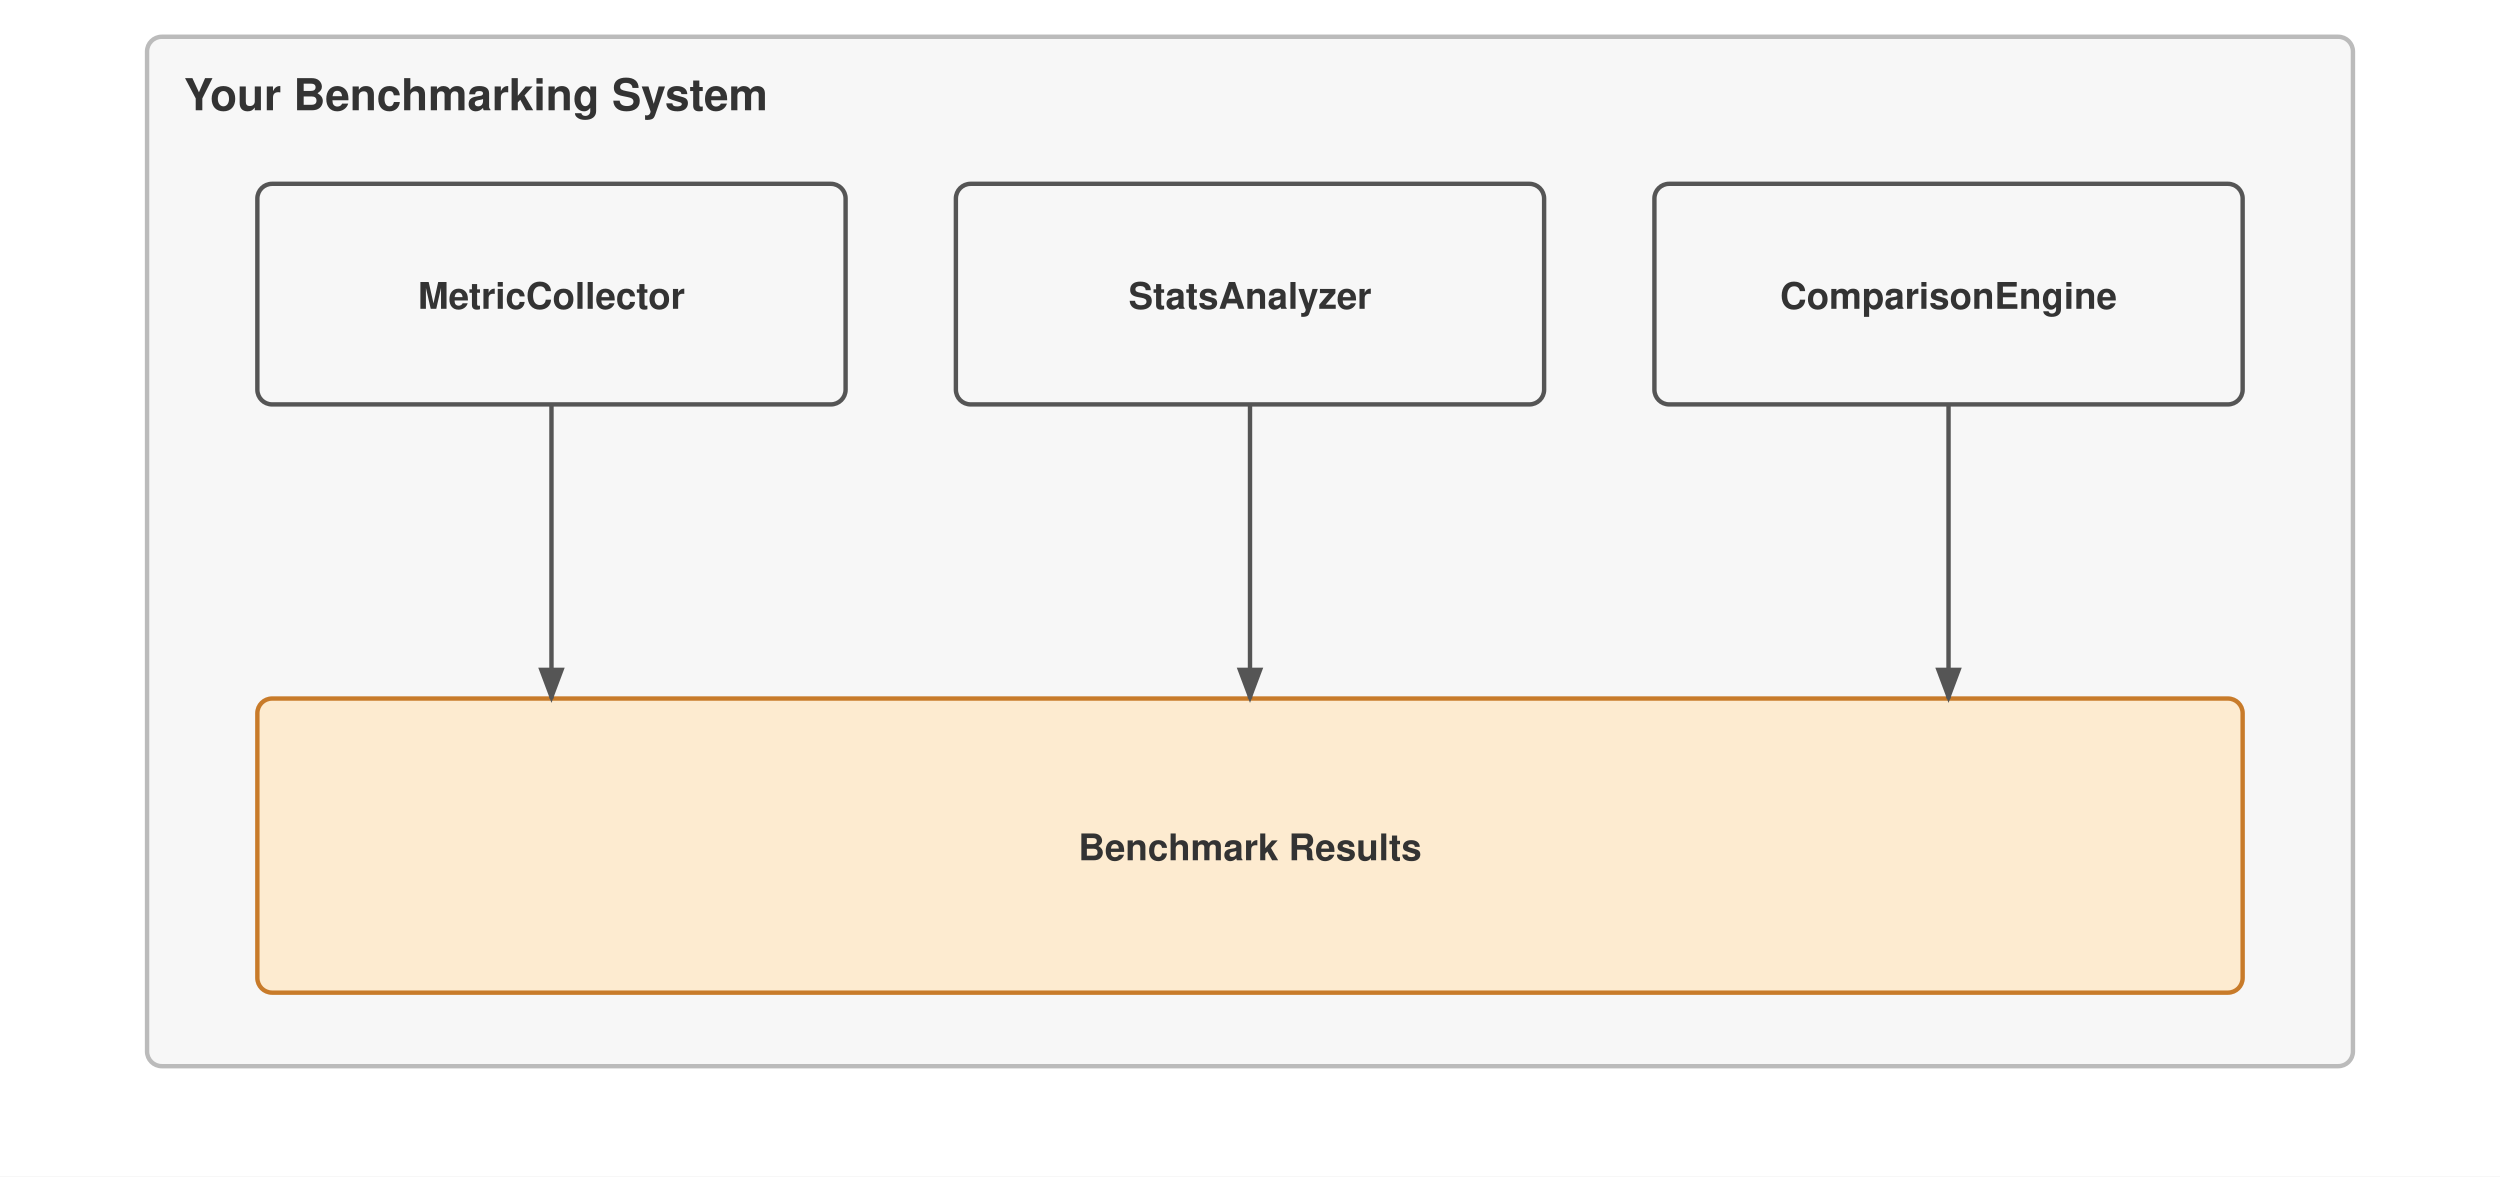
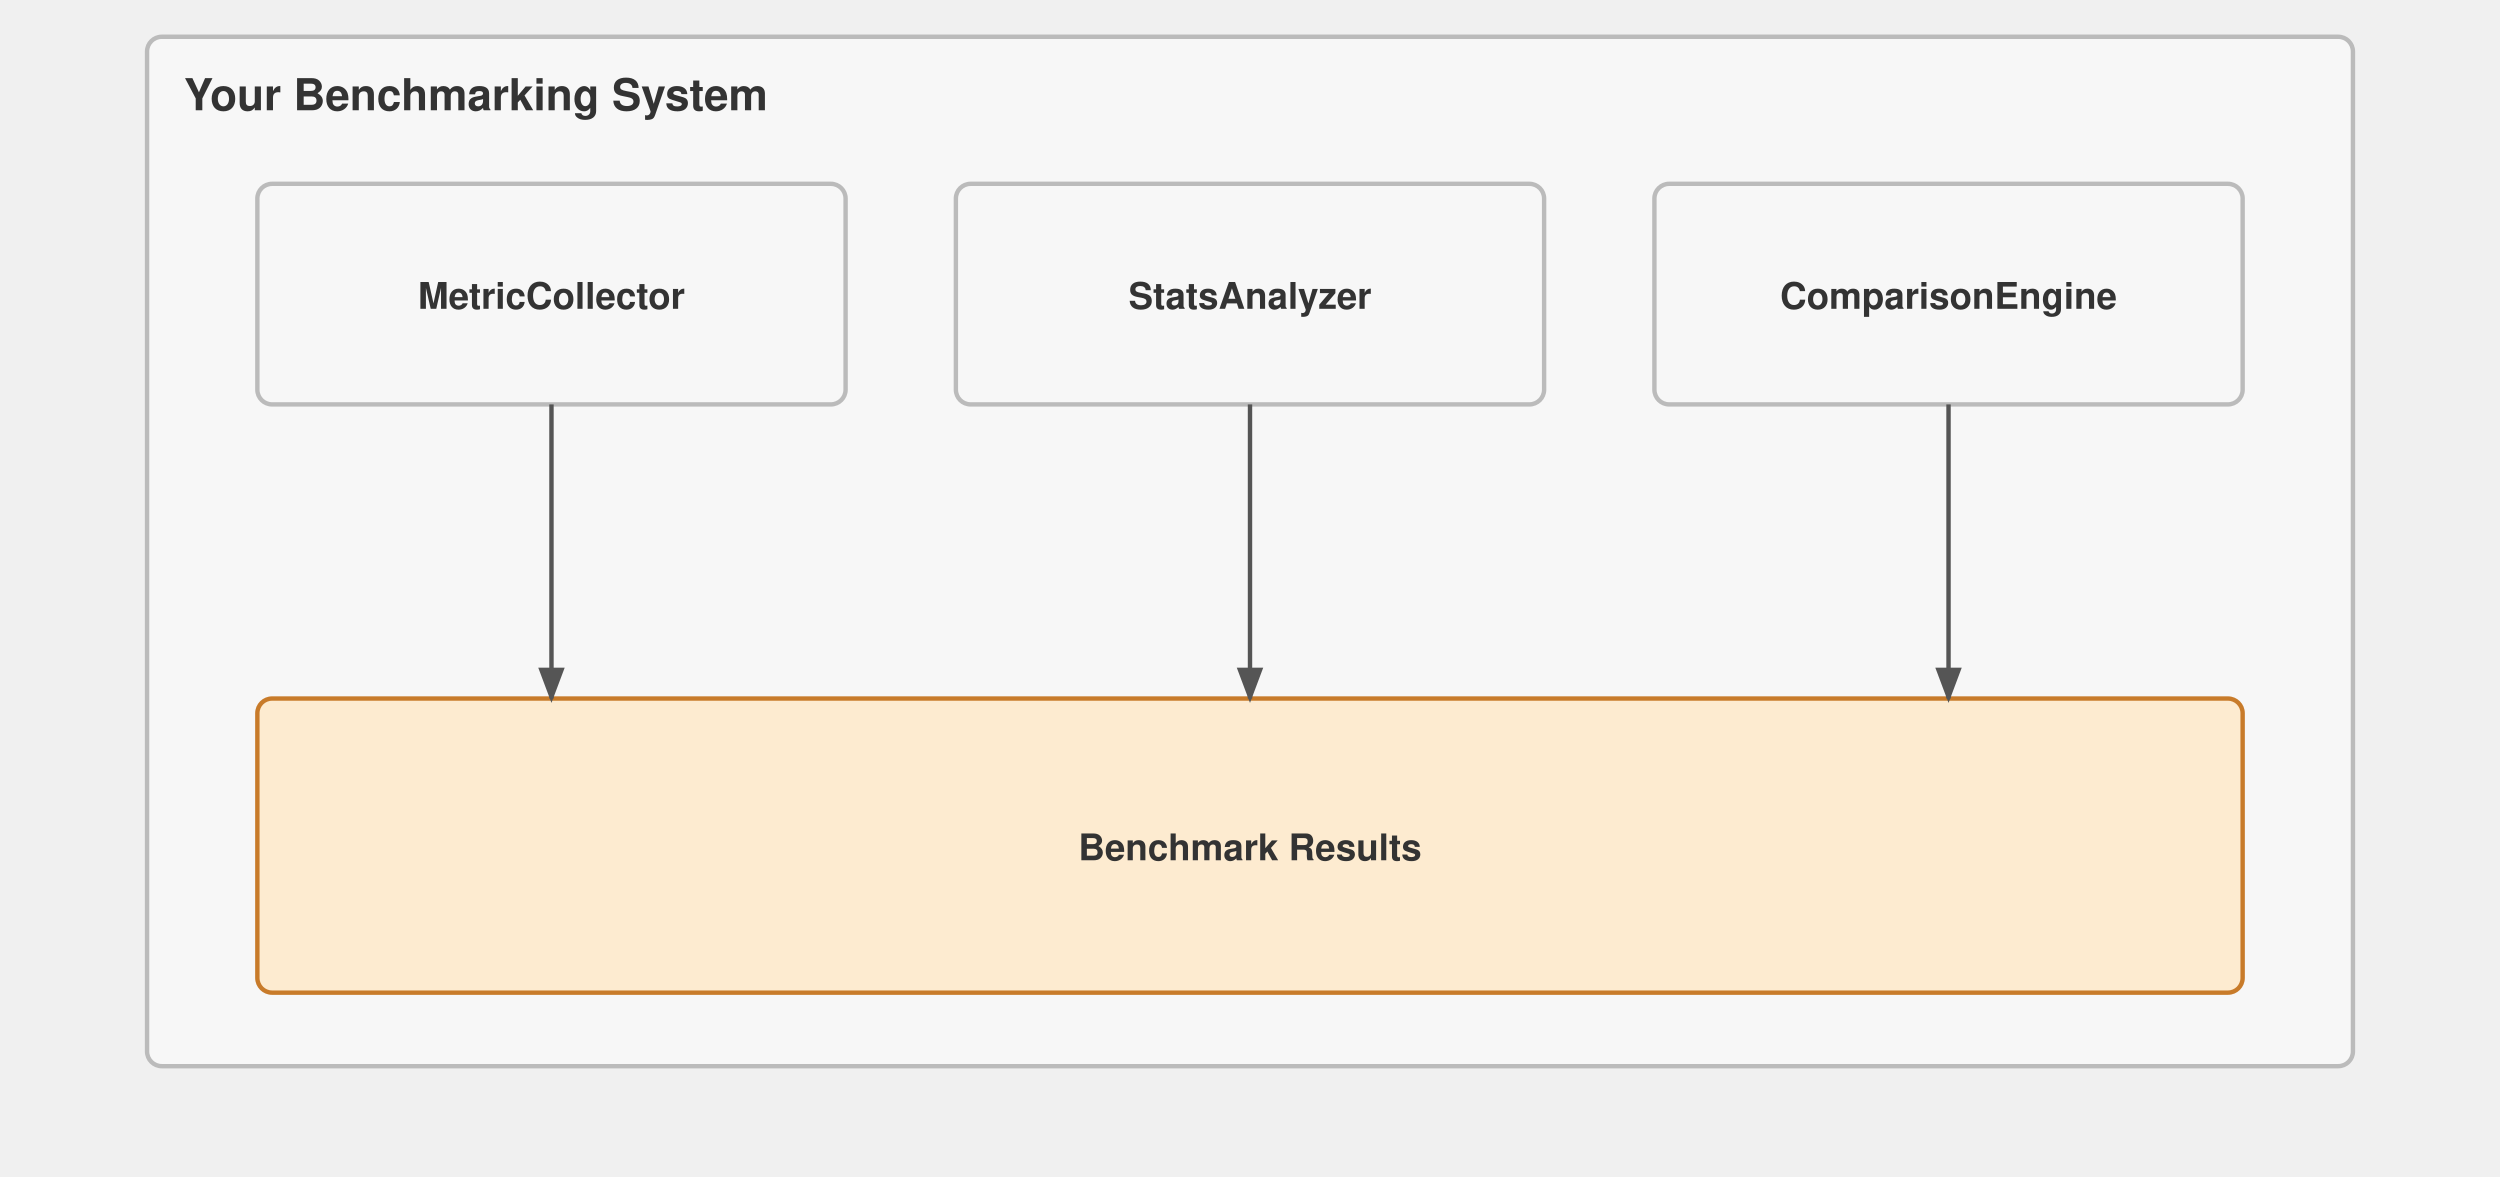
<svg xmlns="http://www.w3.org/2000/svg" viewBox="0 0 680 320" font-family="Helvetica Neue, Helvetica, Arial, sans-serif">
-   <rect width="680" height="320" fill="#ffffff" />
  <defs>
    <marker id="arrow" markerWidth="8" markerHeight="6" refX="7" refY="3" orient="auto">
      <path d="M0,0 L8,3 L0,6 Z" fill="#555" />
    </marker>
  </defs>
  <g transform="translate(0,-50)">
    <rect x="40" y="60" width="600" height="280" fill="#f7f7f7" stroke="#bbb" stroke-width="1.2" rx="4" />
    <text x="50" y="80" font-size="12" font-weight="700" fill="#333">Your Benchmarking System</text>
-     <rect x="70" y="100" width="160" height="60" fill="#f7f7f7" stroke="#555" stroke-width="1.2" rx="4" />
+     <rect x="70" y="100" width="160" height="60" fill="#f7f7f7" stroke="#bbb" stroke-width="1.2" rx="4" />
    <text x="150.0" y="134.0" text-anchor="middle" font-size="10" font-weight="700" fill="#333">MetricCollector</text>
-     <rect x="260" y="100" width="160" height="60" fill="#f7f7f7" stroke="#555" stroke-width="1.2" rx="4" />
+     <rect x="260" y="100" width="160" height="60" fill="#f7f7f7" stroke="#bbb" stroke-width="1.2" rx="4" />
    <text x="340.0" y="134.0" text-anchor="middle" font-size="10" font-weight="700" fill="#333">StatsAnalyzer</text>
-     <rect x="450" y="100" width="160" height="60" fill="#f7f7f7" stroke="#555" stroke-width="1.2" rx="4" />
+     <rect x="450" y="100" width="160" height="60" fill="#f7f7f7" stroke="#bbb" stroke-width="1.2" rx="4" />
    <text x="530.0" y="134.0" text-anchor="middle" font-size="10" font-weight="700" fill="#333">ComparisonEngine</text>
    <rect x="70" y="240" width="540" height="80" fill="#fdebd0" stroke="#c87b2a" stroke-width="1.2" rx="4" />
    <text x="340.0" y="284.0" text-anchor="middle" font-size="10" font-weight="700" fill="#333">Benchmark Results</text>
    <path d="M150 160 V240" stroke="#555" stroke-width="1.2" fill="none" marker-end="url(#arrow)" />
    <path d="M340 160 V240" stroke="#555" stroke-width="1.2" fill="none" marker-end="url(#arrow)" />
    <path d="M530 160 V240" stroke="#555" stroke-width="1.2" fill="none" marker-end="url(#arrow)" />
  </g>
</svg>
